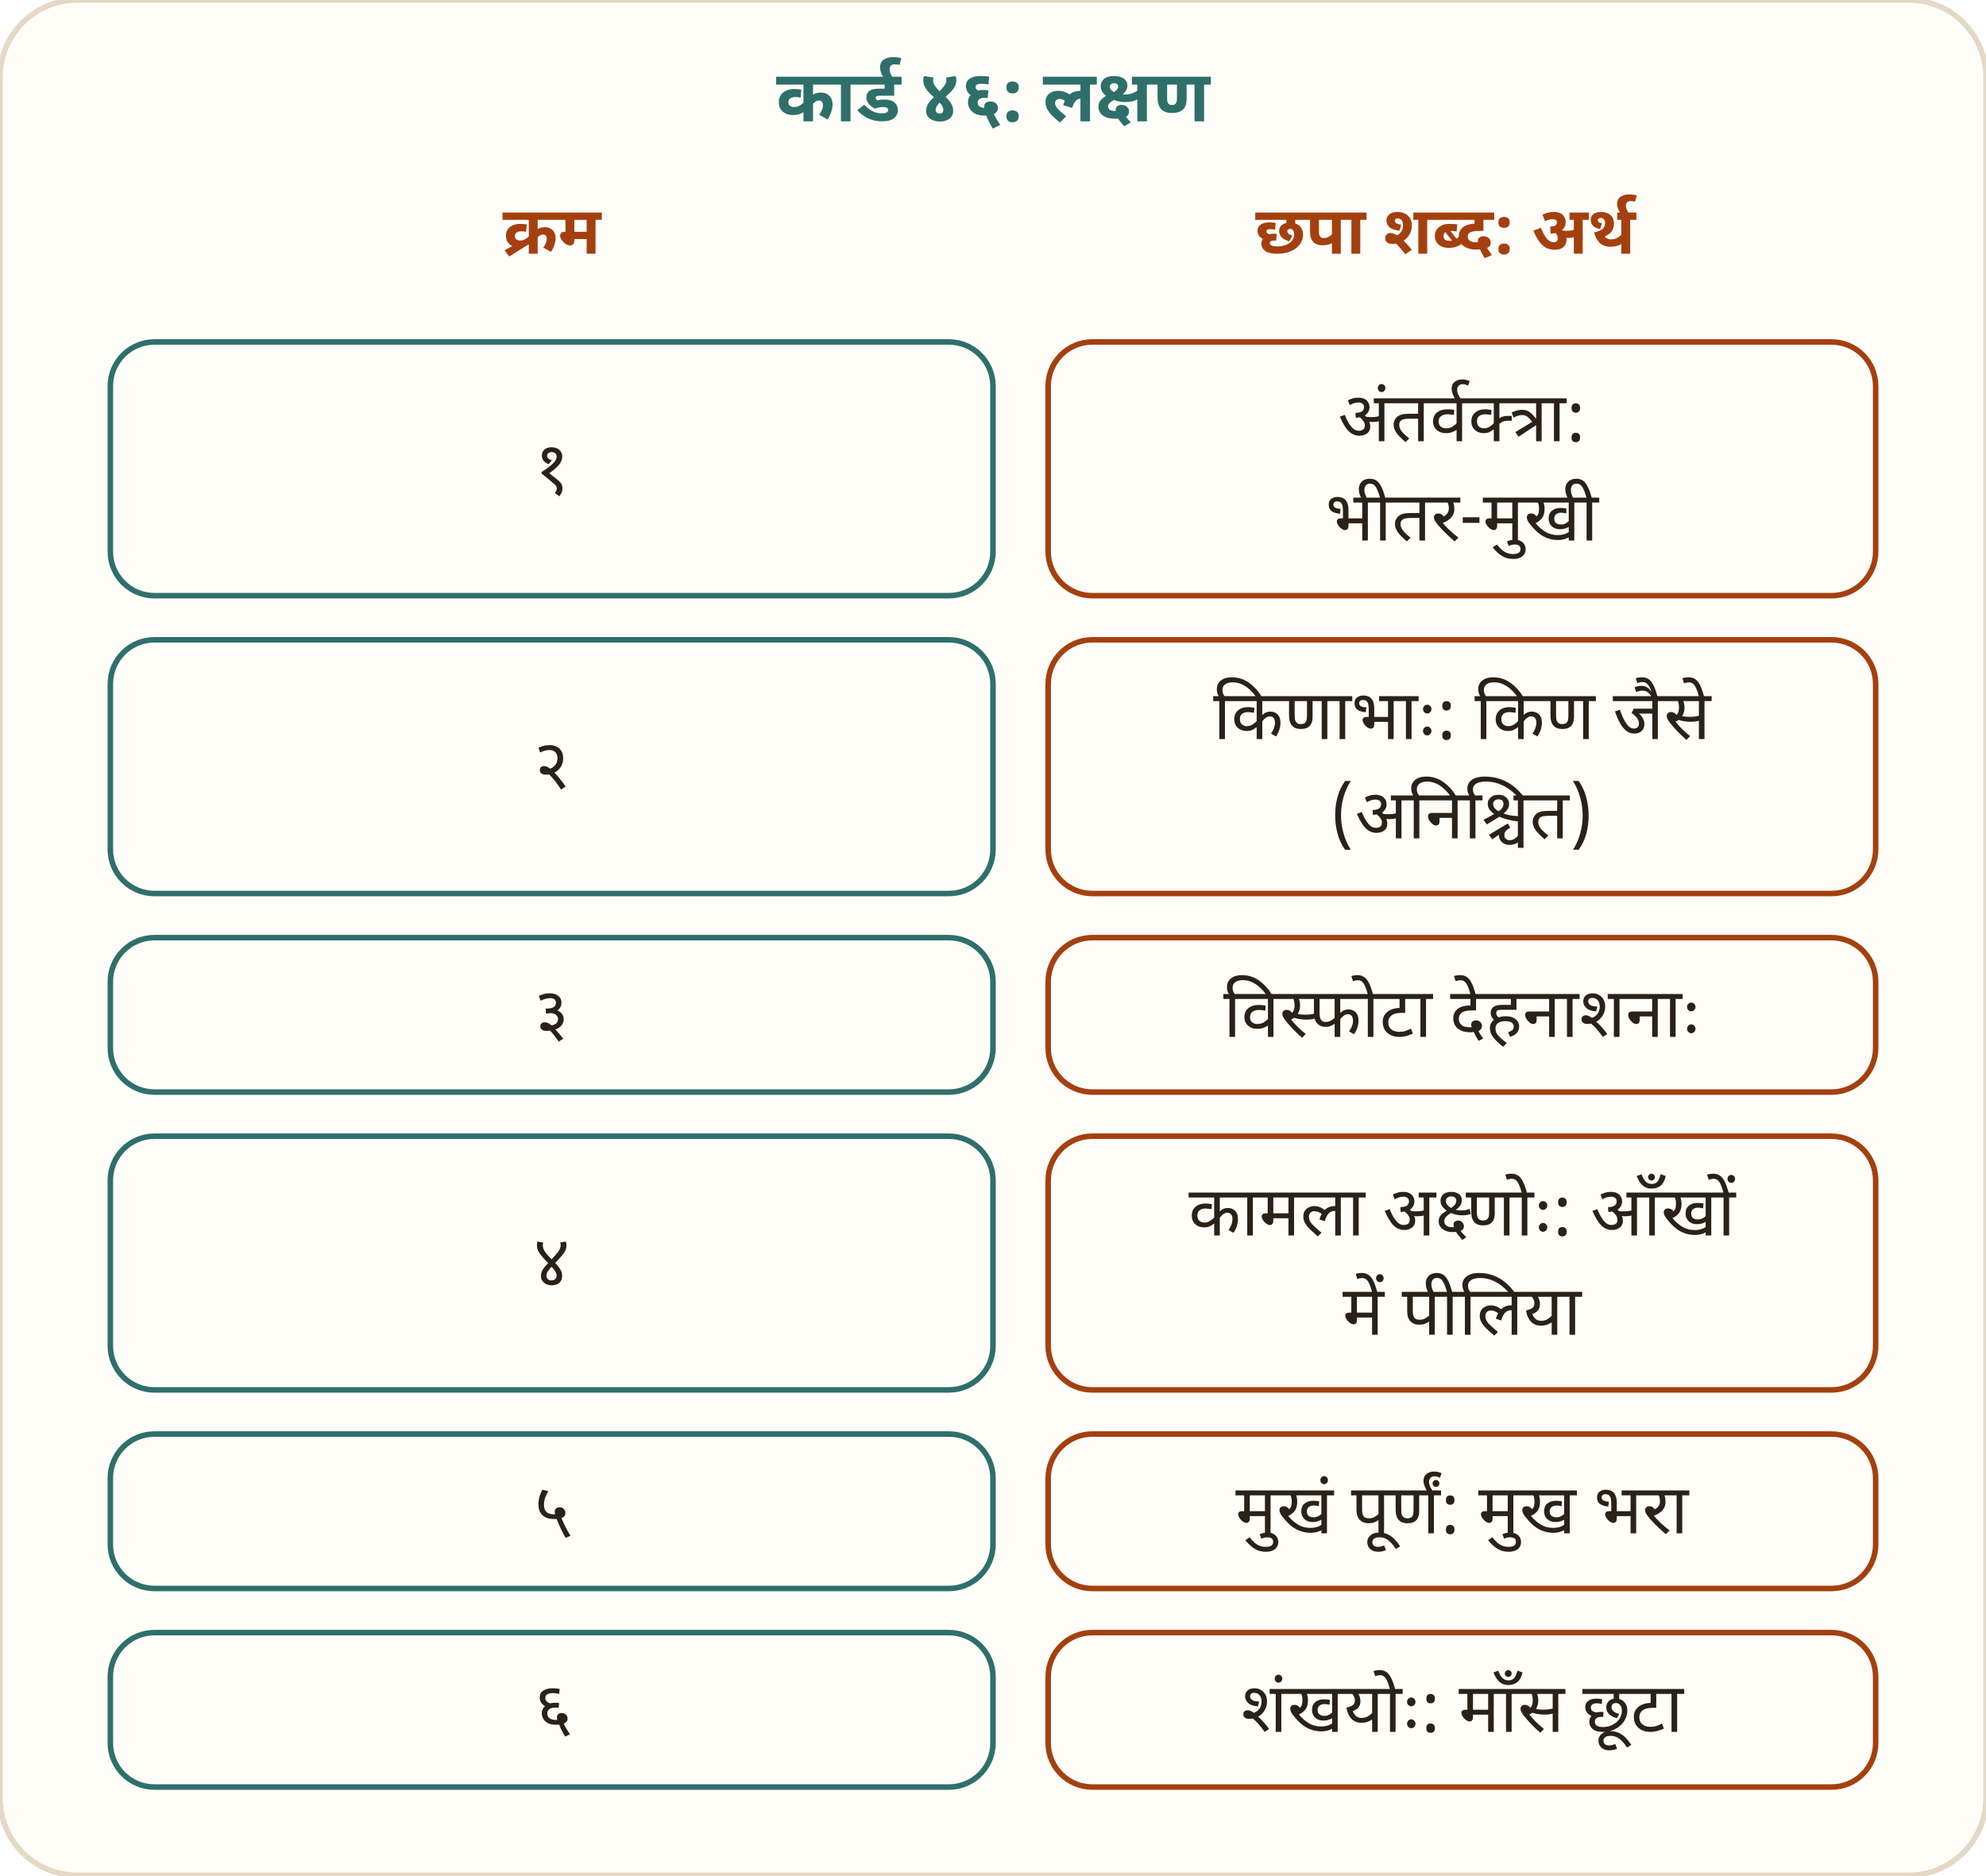
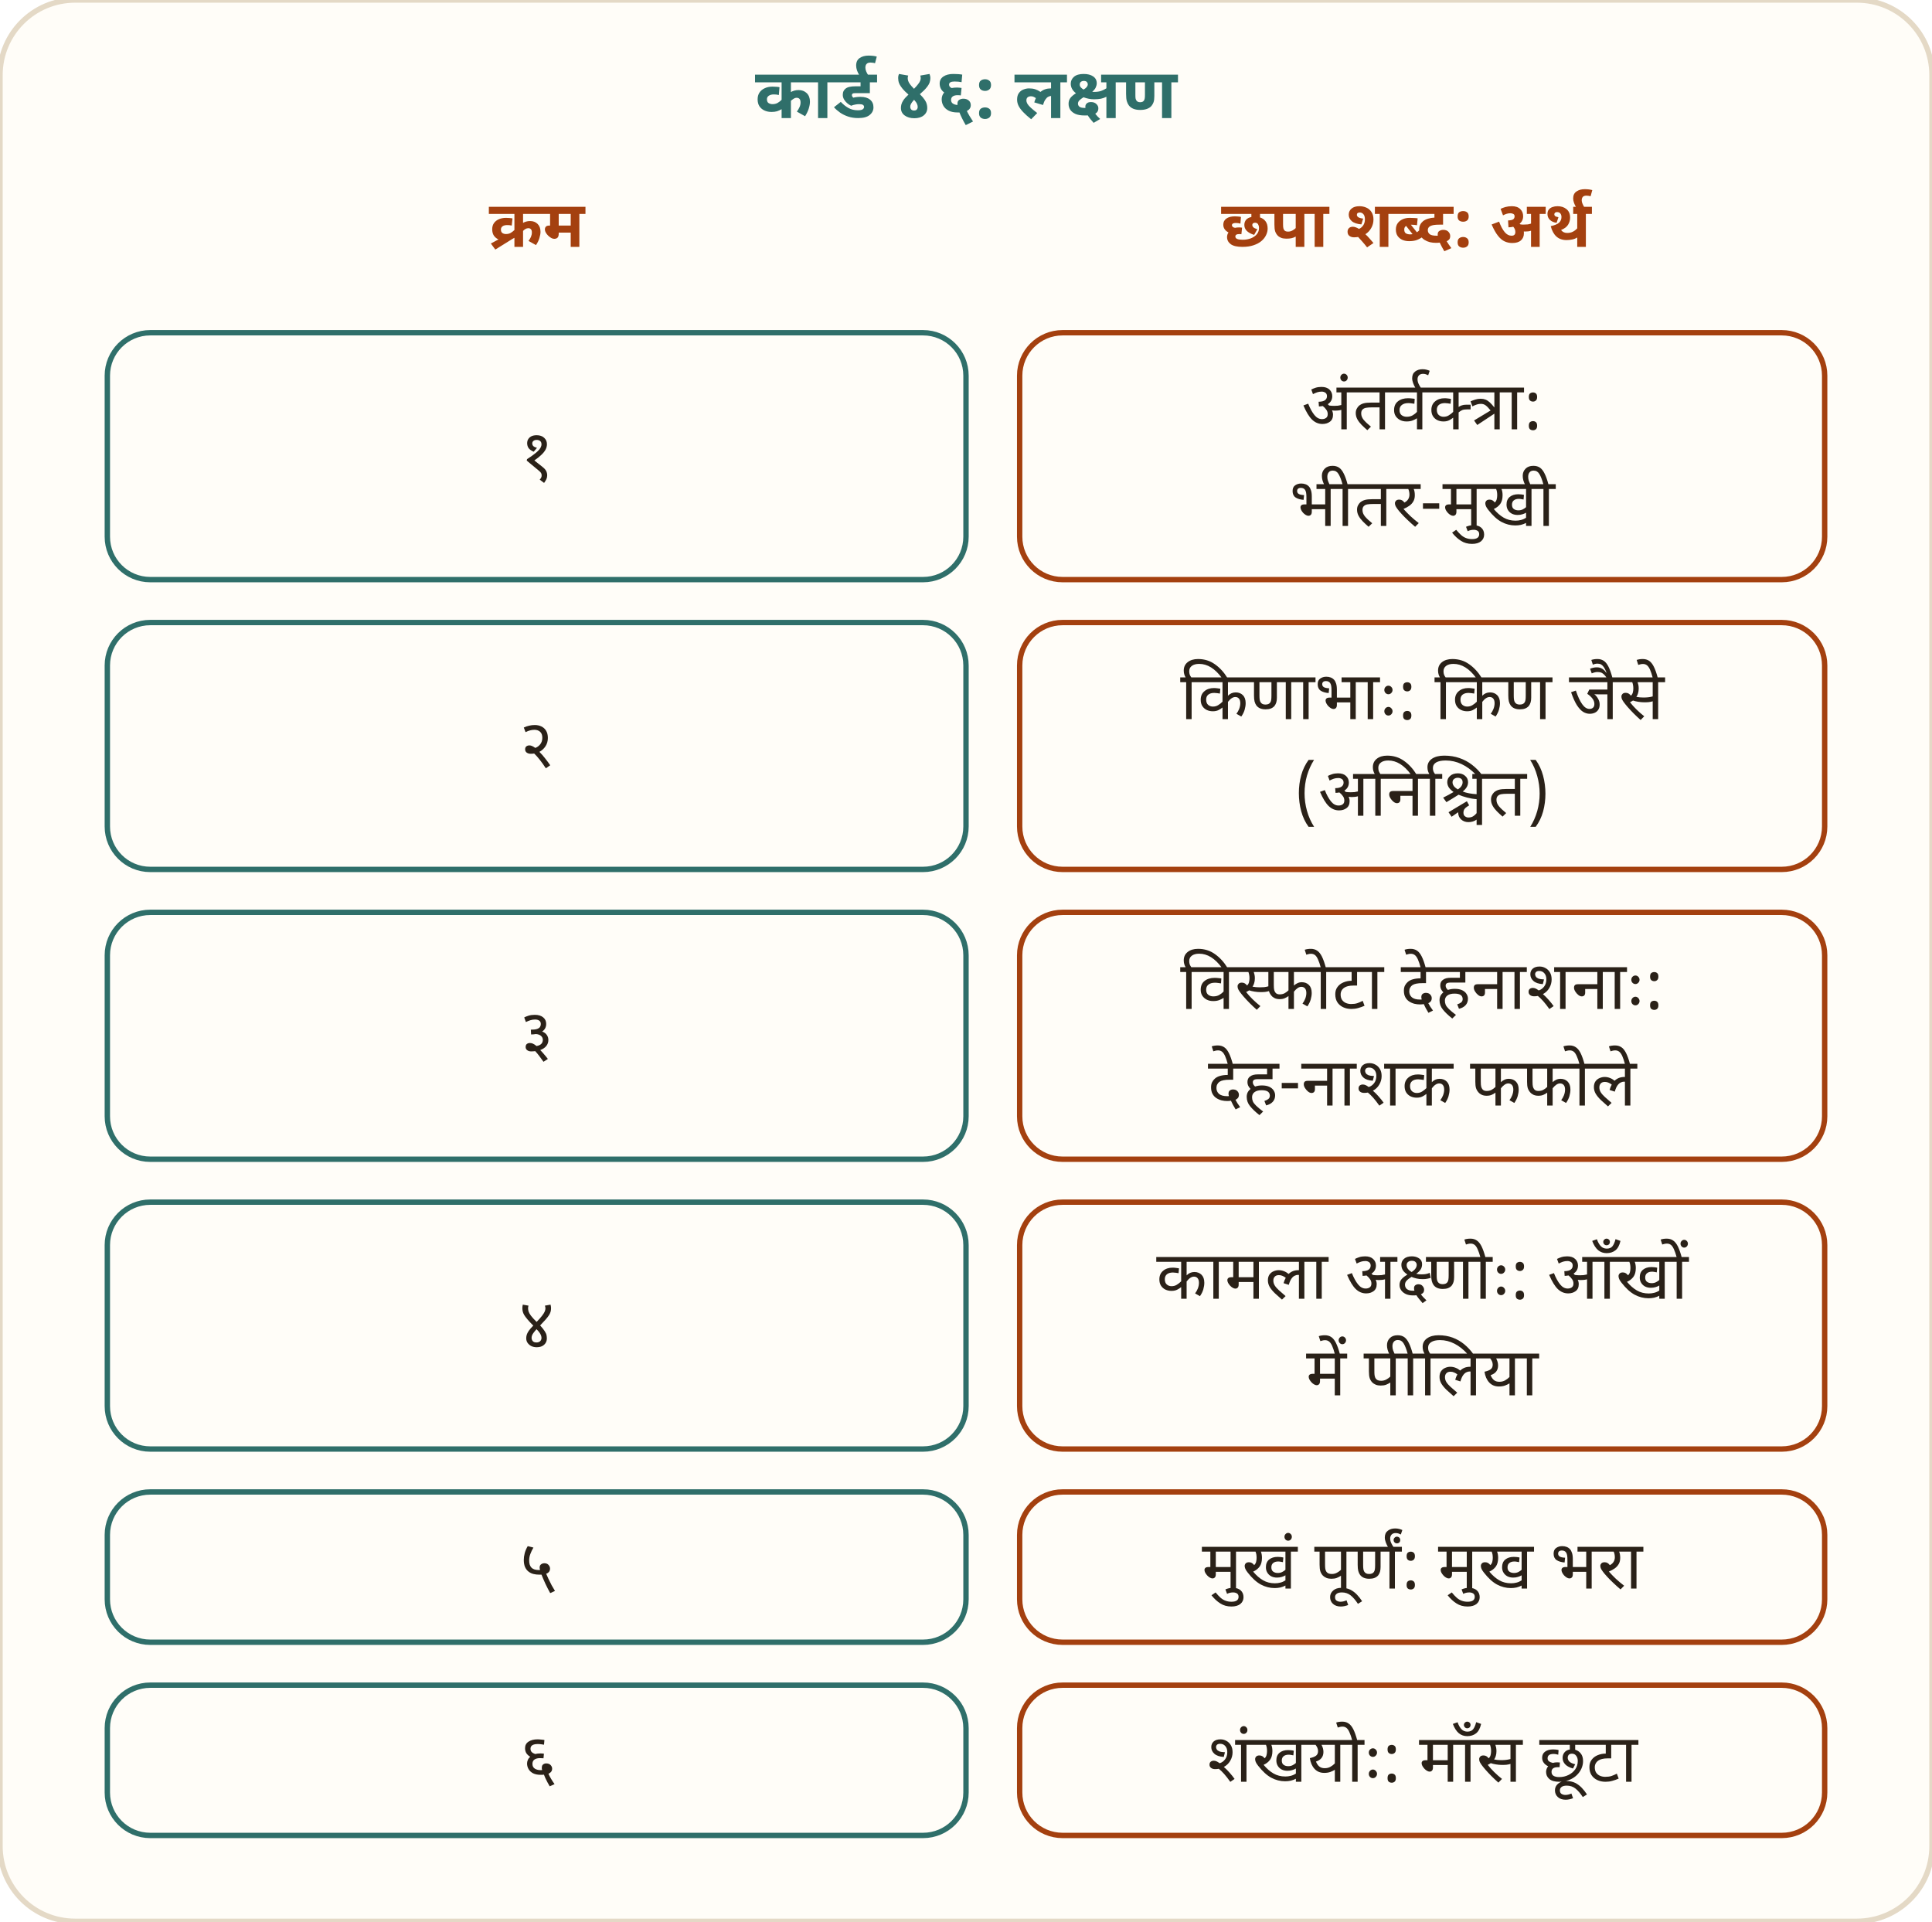
- <svg xmlns="http://www.w3.org/2000/svg" viewBox="0 0 360 340" role="img">
-   <rect width="360" height="340" rx="14" fill="#fffdf8" stroke="#e4d9c6" />
+ <svg xmlns="http://www.w3.org/2000/svg" viewBox="0 0 360 358" role="img">
+   <rect width="360" height="358" rx="14" fill="#fffdf8" stroke="#e4d9c6" />
  <text x="180" y="22" font-family="'Noto Sans Devanagari','Mukta','Nirmala UI','Mangal',sans-serif" font-size="13" font-weight="700" fill="#2f6f6a" text-anchor="middle">कार्ड ४६: लक्षण</text>
  <text x="100" y="46" font-family="'Noto Sans Devanagari','Mukta','Nirmala UI','Mangal',sans-serif" font-size="12" font-weight="700" fill="#a4400f" text-anchor="middle">क्रम</text>
  <text x="262" y="46" font-family="'Noto Sans Devanagari','Mukta','Nirmala UI','Mangal',sans-serif" font-size="12" font-weight="700" fill="#a4400f" text-anchor="middle">छपा शब्द: अर्थ</text>
  <rect x="20" y="62" width="160" height="46" rx="8" fill="#fffdf8" stroke="#2f6f6a" />
  <text x="100.0" y="89.0" font-family="'Noto Sans Devanagari','Mukta','Nirmala UI','Mangal',sans-serif" font-size="12.5" font-weight="500" fill="#2a2118" text-anchor="middle">१</text>
  <rect x="190" y="62" width="150" height="46" rx="8" fill="#fffdf8" stroke="#a4400f" />
  <text x="265.0" y="80.0" font-family="'Noto Sans Devanagari','Mukta','Nirmala UI','Mangal',sans-serif" font-size="12.5" font-weight="500" fill="#2a2118" text-anchor="middle">अंतर्वक्त्रा:</text>
  <text x="265.0" y="98.0" font-family="'Noto Sans Devanagari','Mukta','Nirmala UI','Mangal',sans-serif" font-size="12.5" font-weight="500" fill="#2a2118" text-anchor="middle">भीतर-मुखी</text>
  <rect x="20" y="116" width="160" height="46" rx="8" fill="#fffdf8" stroke="#2f6f6a" />
  <text x="100.0" y="143.0" font-family="'Noto Sans Devanagari','Mukta','Nirmala UI','Mangal',sans-serif" font-size="12.5" font-weight="500" fill="#2a2118" text-anchor="middle">२</text>
  <rect x="190" y="116" width="150" height="46" rx="8" fill="#fffdf8" stroke="#a4400f" />
  <text x="265.0" y="134.0" font-family="'Noto Sans Devanagari','Mukta','Nirmala UI','Mangal',sans-serif" font-size="12.5" font-weight="500" fill="#2a2118" text-anchor="middle">किणाभाः: किण जैसे</text>
  <text x="265.0" y="152.0" font-family="'Noto Sans Devanagari','Mukta','Nirmala UI','Mangal',sans-serif" font-size="12.5" font-weight="500" fill="#2a2118" text-anchor="middle">(अनिश्चित)</text>
-   <rect x="20" y="170" width="160" height="28" rx="8" fill="#fffdf8" stroke="#2f6f6a" />
-   <text x="100.0" y="188.0" font-family="'Noto Sans Devanagari','Mukta','Nirmala UI','Mangal',sans-serif" font-size="12.5" font-weight="500" fill="#2a2118" text-anchor="middle">३</text>
-   <rect x="190" y="170" width="150" height="28" rx="8" fill="#fffdf8" stroke="#a4400f" />
-   <text x="265.0" y="188.0" font-family="'Noto Sans Devanagari','Mukta','Nirmala UI','Mangal',sans-serif" font-size="12.5" font-weight="500" fill="#2a2118" text-anchor="middle">विस्फोटा देहनाशनाः</text>
-   <rect x="20" y="206" width="160" height="46" rx="8" fill="#fffdf8" stroke="#2f6f6a" />
-   <text x="100.0" y="233.0" font-family="'Noto Sans Devanagari','Mukta','Nirmala UI','Mangal',sans-serif" font-size="12.5" font-weight="500" fill="#2a2118" text-anchor="middle">४</text>
-   <rect x="190" y="206" width="150" height="46" rx="8" fill="#fffdf8" stroke="#a4400f" />
-   <text x="265.0" y="224.0" font-family="'Noto Sans Devanagari','Mukta','Nirmala UI','Mangal',sans-serif" font-size="12.5" font-weight="500" fill="#2a2118" text-anchor="middle">कामला अक्ष्णोः: आँखों</text>
-   <text x="265.0" y="242.0" font-family="'Noto Sans Devanagari','Mukta','Nirmala UI','Mangal',sans-serif" font-size="12.5" font-weight="500" fill="#2a2118" text-anchor="middle">में पीलिया</text>
-   <rect x="20" y="260" width="160" height="28" rx="8" fill="#fffdf8" stroke="#2f6f6a" />
-   <text x="100.0" y="278.0" font-family="'Noto Sans Devanagari','Mukta','Nirmala UI','Mangal',sans-serif" font-size="12.5" font-weight="500" fill="#2a2118" text-anchor="middle">५</text>
-   <rect x="190" y="260" width="150" height="28" rx="8" fill="#fffdf8" stroke="#a4400f" />
-   <text x="265.0" y="278.0" font-family="'Noto Sans Devanagari','Mukta','Nirmala UI','Mangal',sans-serif" font-size="12.5" font-weight="500" fill="#2a2118" text-anchor="middle">मुखं पूर्णं: मुख भरा</text>
-   <rect x="20" y="296" width="160" height="28" rx="8" fill="#fffdf8" stroke="#2f6f6a" />
-   <text x="100.0" y="314.0" font-family="'Noto Sans Devanagari','Mukta','Nirmala UI','Mangal',sans-serif" font-size="12.5" font-weight="500" fill="#2a2118" text-anchor="middle">६</text>
-   <rect x="190" y="296" width="150" height="28" rx="8" fill="#fffdf8" stroke="#a4400f" />
-   <text x="265.0" y="314.0" font-family="'Noto Sans Devanagari','Mukta','Nirmala UI','Mangal',sans-serif" font-size="12.5" font-weight="500" fill="#2a2118" text-anchor="middle">शंखयोः: माँस छूटा</text>
+   <rect x="20" y="170" width="160" height="46" rx="8" fill="#fffdf8" stroke="#2f6f6a" />
+   <text x="100.0" y="197.0" font-family="'Noto Sans Devanagari','Mukta','Nirmala UI','Mangal',sans-serif" font-size="12.5" font-weight="500" fill="#2a2118" text-anchor="middle">३</text>
+   <rect x="190" y="170" width="150" height="46" rx="8" fill="#fffdf8" stroke="#a4400f" />
+   <text x="265.0" y="188.0" font-family="'Noto Sans Devanagari','Mukta','Nirmala UI','Mangal',sans-serif" font-size="12.5" font-weight="500" fill="#2a2118" text-anchor="middle">विस्फोटा देहनाशनाः:</text>
+   <text x="265.0" y="206.0" font-family="'Noto Sans Devanagari','Mukta','Nirmala UI','Mangal',sans-serif" font-size="12.5" font-weight="500" fill="#2a2118" text-anchor="middle">देह-नाशक फफोले</text>
+   <rect x="20" y="224" width="160" height="46" rx="8" fill="#fffdf8" stroke="#2f6f6a" />
+   <text x="100.0" y="251.0" font-family="'Noto Sans Devanagari','Mukta','Nirmala UI','Mangal',sans-serif" font-size="12.5" font-weight="500" fill="#2a2118" text-anchor="middle">४</text>
+   <rect x="190" y="224" width="150" height="46" rx="8" fill="#fffdf8" stroke="#a4400f" />
+   <text x="265.0" y="242.0" font-family="'Noto Sans Devanagari','Mukta','Nirmala UI','Mangal',sans-serif" font-size="12.5" font-weight="500" fill="#2a2118" text-anchor="middle">कामला अक्ष्णोः: आँखों</text>
+   <text x="265.0" y="260.0" font-family="'Noto Sans Devanagari','Mukta','Nirmala UI','Mangal',sans-serif" font-size="12.5" font-weight="500" fill="#2a2118" text-anchor="middle">में पीलिया</text>
+   <rect x="20" y="278" width="160" height="28" rx="8" fill="#fffdf8" stroke="#2f6f6a" />
+   <text x="100.0" y="296.0" font-family="'Noto Sans Devanagari','Mukta','Nirmala UI','Mangal',sans-serif" font-size="12.5" font-weight="500" fill="#2a2118" text-anchor="middle">५</text>
+   <rect x="190" y="278" width="150" height="28" rx="8" fill="#fffdf8" stroke="#a4400f" />
+   <text x="265.0" y="296.0" font-family="'Noto Sans Devanagari','Mukta','Nirmala UI','Mangal',sans-serif" font-size="12.5" font-weight="500" fill="#2a2118" text-anchor="middle">मुखं पूर्णं: मुख भरा</text>
+   <rect x="20" y="314" width="160" height="28" rx="8" fill="#fffdf8" stroke="#2f6f6a" />
+   <text x="100.0" y="332.0" font-family="'Noto Sans Devanagari','Mukta','Nirmala UI','Mangal',sans-serif" font-size="12.5" font-weight="500" fill="#2a2118" text-anchor="middle">६</text>
+   <rect x="190" y="314" width="150" height="28" rx="8" fill="#fffdf8" stroke="#a4400f" />
+   <text x="265.0" y="332.0" font-family="'Noto Sans Devanagari','Mukta','Nirmala UI','Mangal',sans-serif" font-size="12.5" font-weight="500" fill="#2a2118" text-anchor="middle">शंखयोः: माँस छूटा</text>
</svg>
